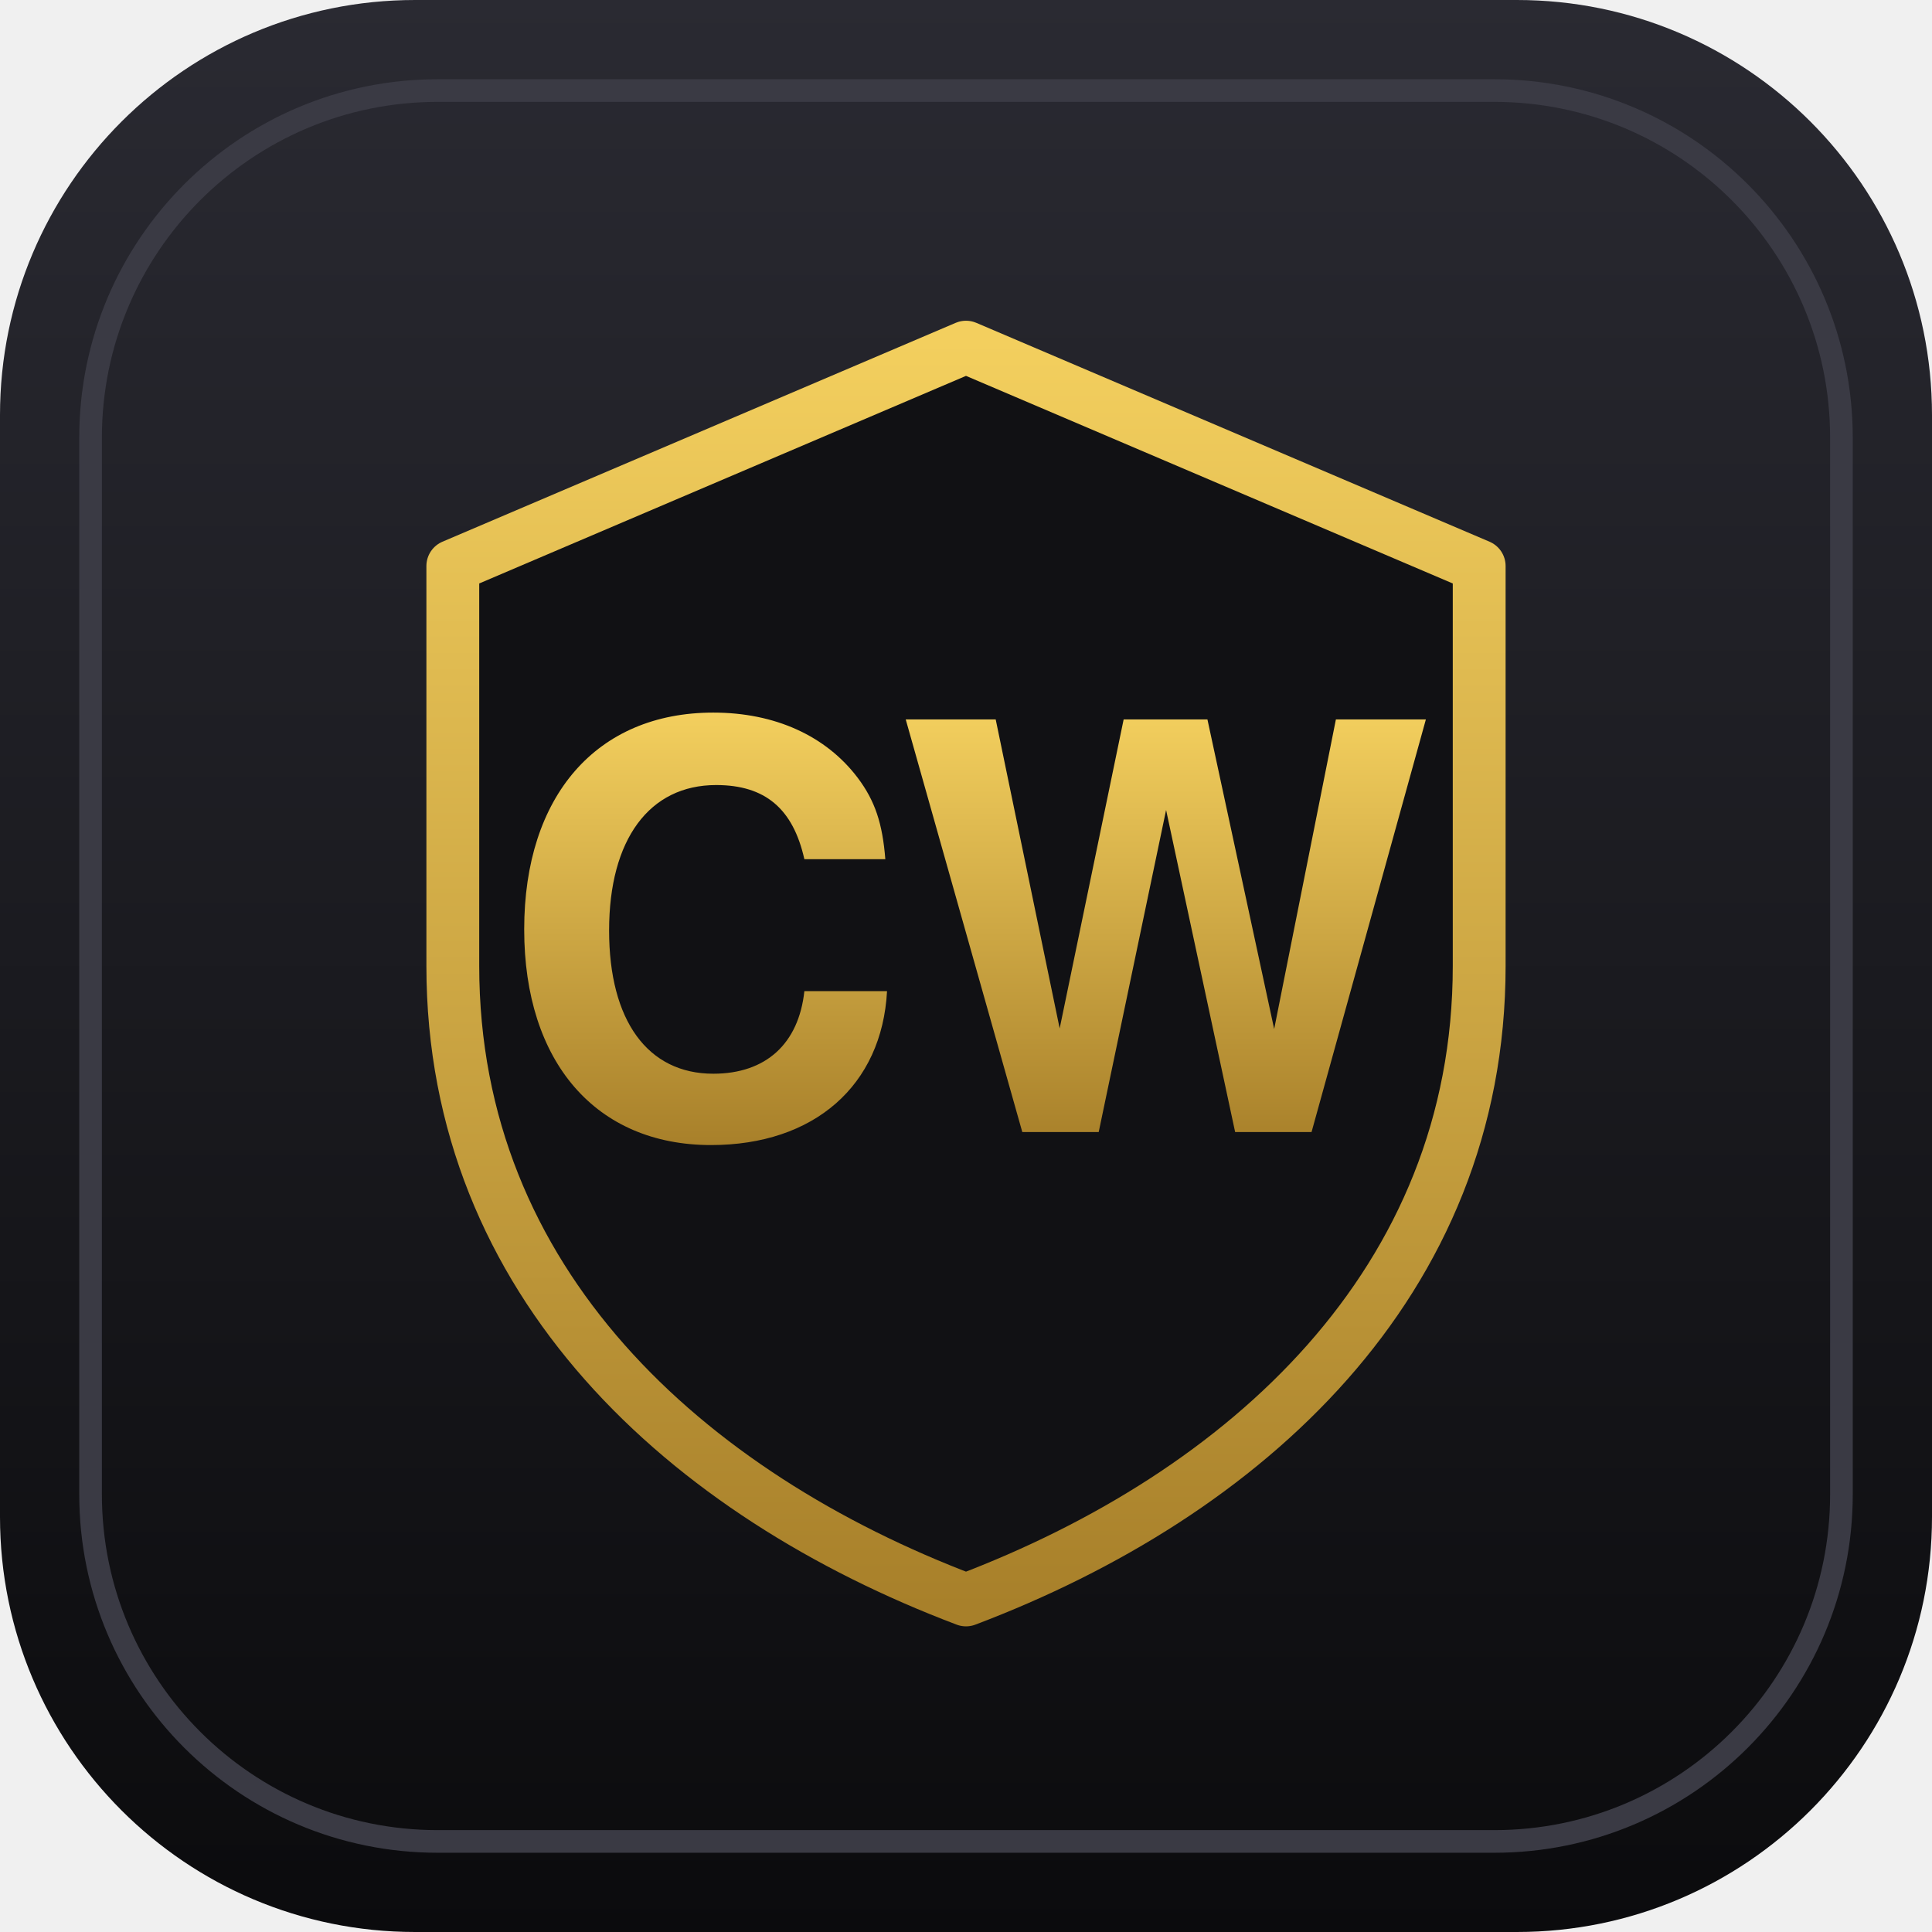
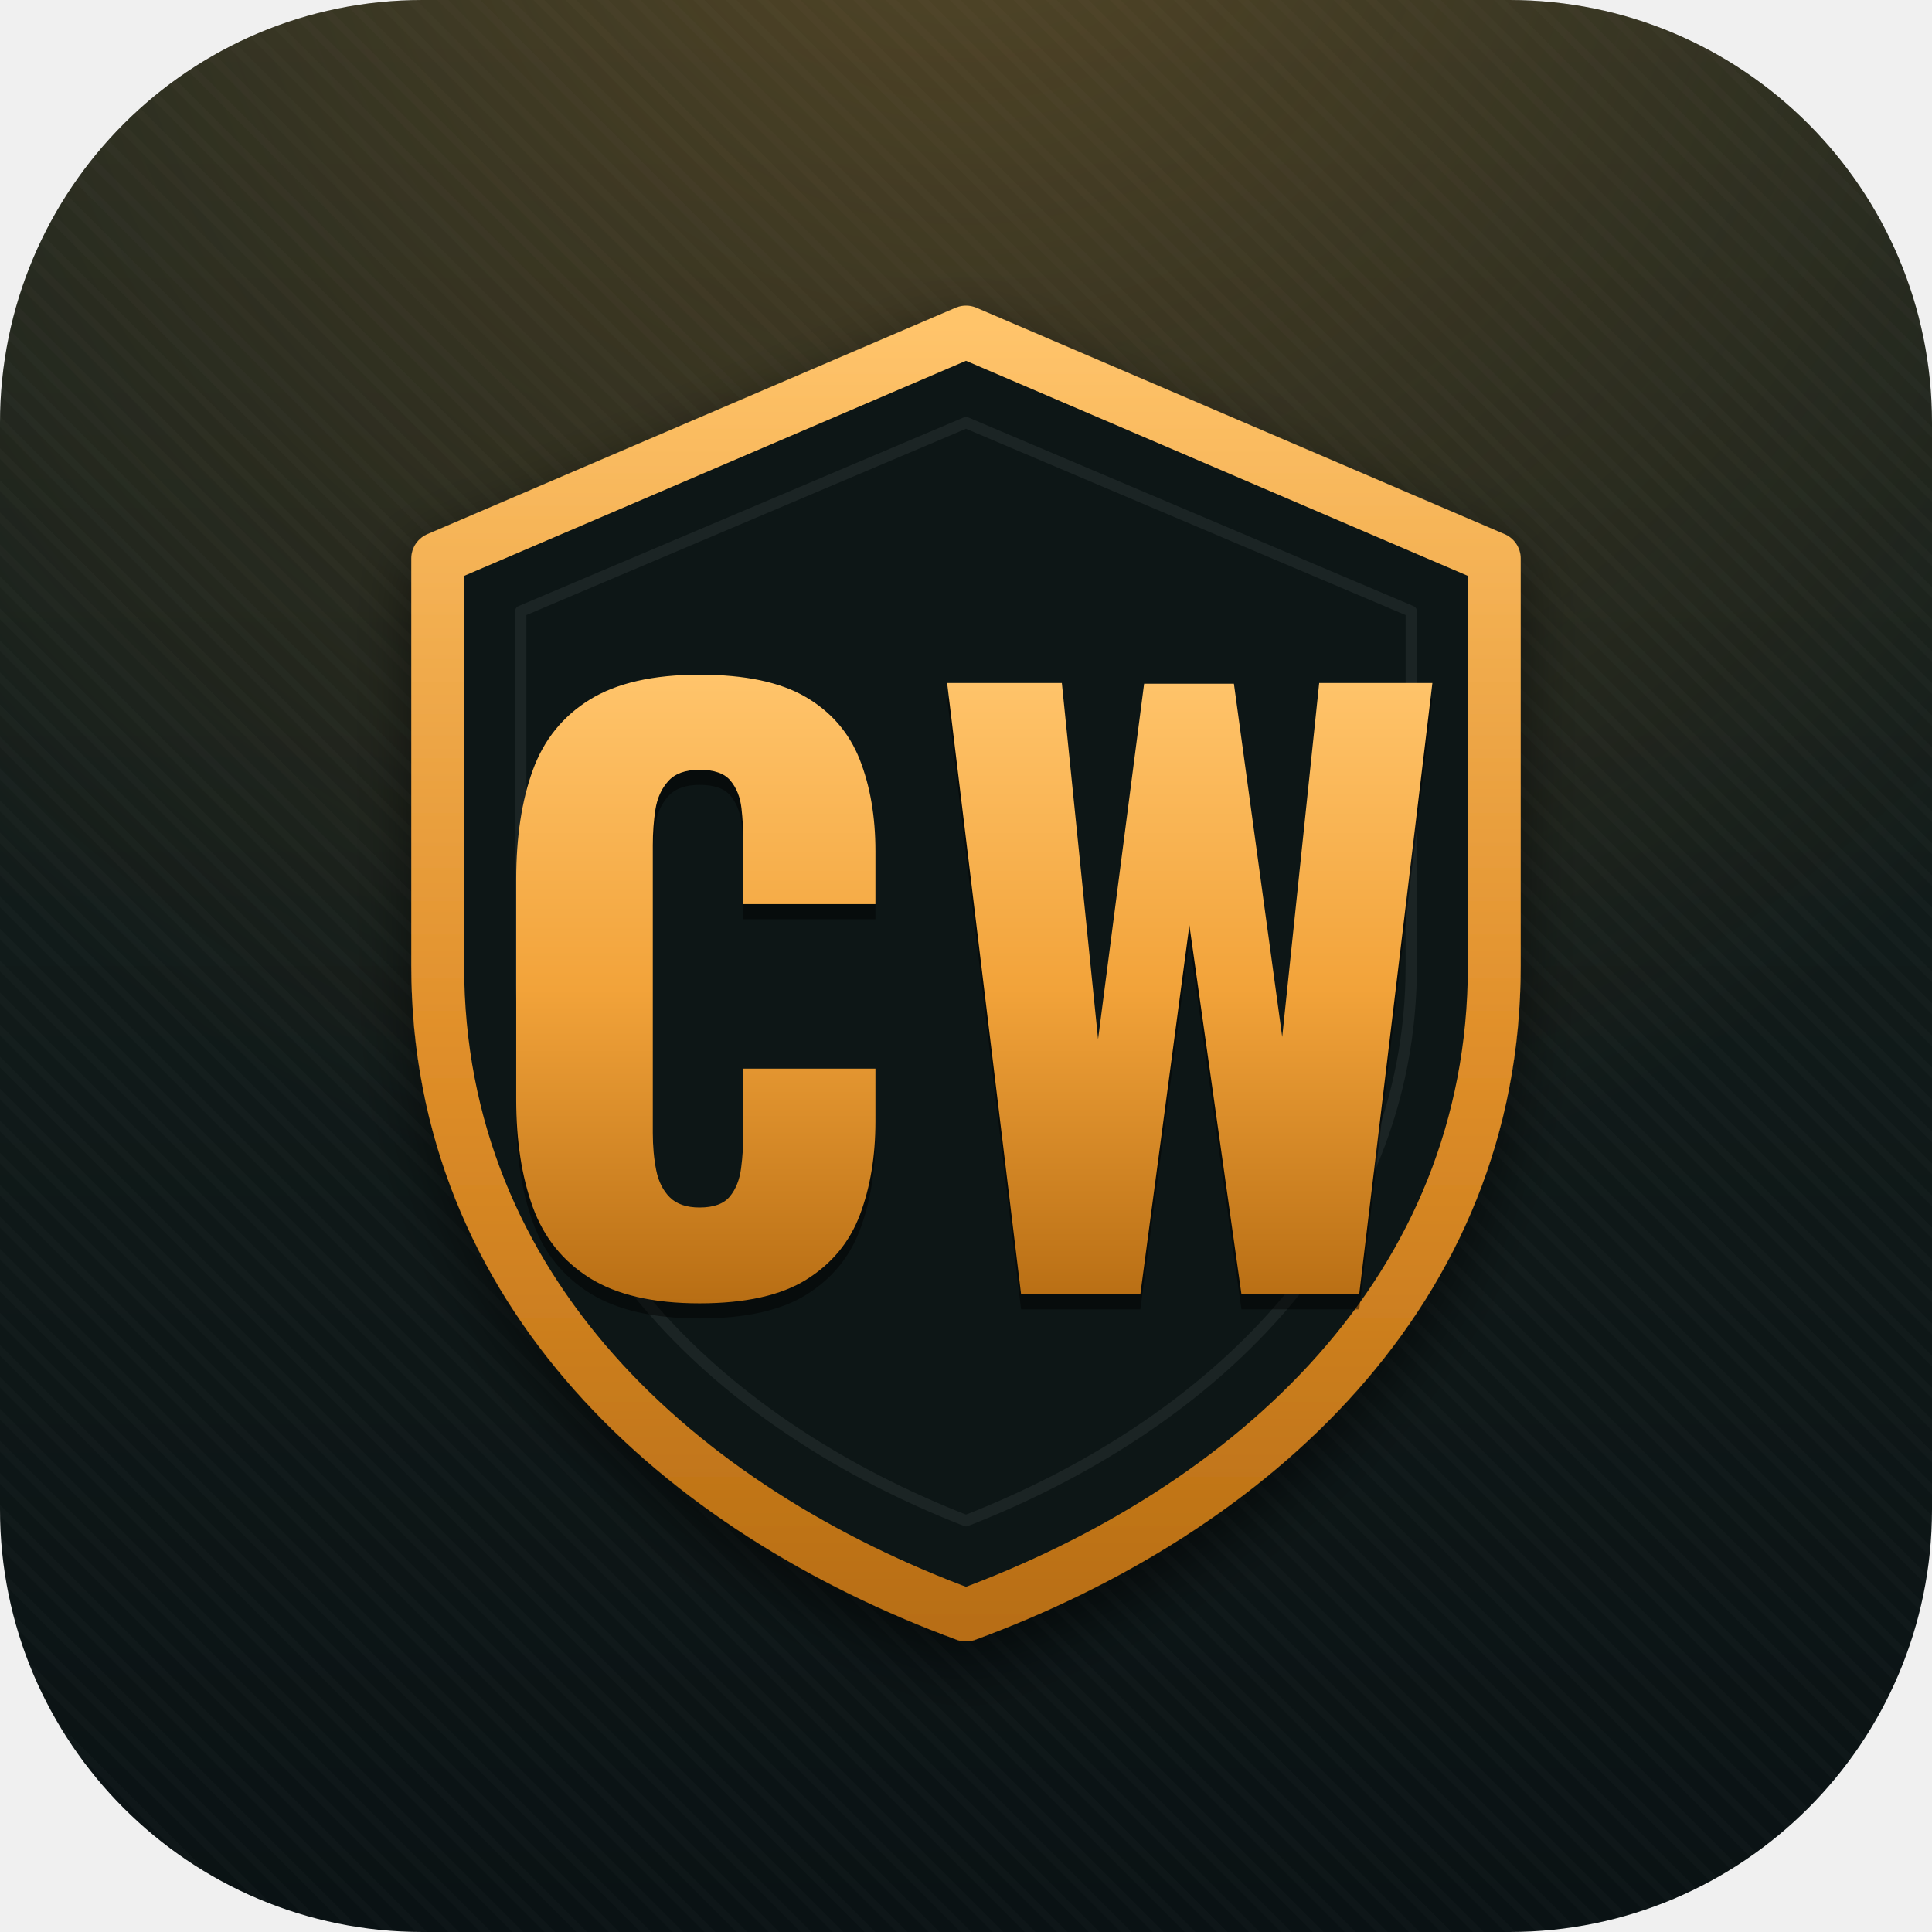
<svg xmlns="http://www.w3.org/2000/svg" viewBox="0 0 512 512">
  <defs>
    <linearGradient id="bg" x1="0" y1="0" x2="0" y2="1">
-       <stop offset="0" stop-color="#2a2a32" />
-       <stop offset="1" stop-color="#0b0b0d" />
+       <stop offset="0" stop-color="#18231f" />
+       <stop offset="1" stop-color="#0a1214" />
    </linearGradient>
+     <radialGradient id="light" cx="50%" cy="-10%" r="75%">
+       <stop offset="0" stop-color="#f2a33a" stop-opacity=".28" />
+       <stop offset="1" stop-color="#f2a33a" stop-opacity="0" />
+     </radialGradient>
    <linearGradient id="gold" x1="0" y1="0" x2="0" y2="1">
-       <stop offset="0" stop-color="#f3cf5e" />
-       <stop offset="1" stop-color="#a8802a" />
+       <stop offset="0" stop-color="#ffc46b" />
+       <stop offset=".55" stop-color="#e08f2a" />
+       <stop offset="1" stop-color="#b86e14" />
    </linearGradient>
+     <linearGradient id="goldText" x1="0" y1="0" x2="0" y2="1">
+       <stop offset="0" stop-color="#ffc46b" />
+       <stop offset=".5" stop-color="#f2a33a" />
+       <stop offset="1" stop-color="#b86e14" />
+     </linearGradient>
+     <pattern id="grain" width="6" height="6" patternUnits="userSpaceOnUse" patternTransform="rotate(135)">
+       <rect width="6" height="6" fill="none" />
+       <rect width="2" height="6" fill="#fff" fill-opacity=".018" />
+     </pattern>
+     <clipPath id="clip">
+       <rect width="512" height="512" rx="112" />
+     </clipPath>
+     <filter id="shadow" x="-20%" y="-20%" width="140%" height="140%">
+       <feDropShadow dx="0" dy="6" stdDeviation="8" flood-color="#000" flood-opacity=".55" />
+     </filter>
  </defs>
-   <rect width="512" height="512" rx="110" fill="url(#bg)" />
-   <rect x="24" y="24" width="464" height="464" rx="92" fill="none" stroke="#3a3a44" stroke-width="6" />
-   <path d="M256 92 L392 150 V256 C392 340 330 396 256 424 C182 396 120 340 120 256 V150 Z" fill="#111114" stroke="url(#gold)" stroke-width="14" stroke-linejoin="round" />
-   <text x="256" y="300" text-anchor="middle" font-family="Helvetica Neue, Helvetica, Arial, sans-serif" font-weight="900" font-size="150" fill="url(#gold)">CW</text>
+   <g clip-path="url(#clip)">
+     <rect width="512" height="512" fill="url(#bg)" />
+     <rect width="512" height="512" fill="url(#grain)" />
+     <rect width="512" height="512" fill="url(#light)" />
+   </g>
+   <path d="M256 88 L396 148 V256 C396 342 332 400 256 428 C180 400 116 342 116 256 V148 Z" fill="#0f1816" stroke="url(#gold)" stroke-width="14" stroke-linejoin="round" filter="url(#shadow)" />
+   <path d="M256 112 L374 162 V256 C374 328 320 378 256 403 C192 378 138 328 138 256 V162 Z" fill="none" stroke="#fff" stroke-opacity=".06" stroke-width="3" stroke-linejoin="round" />
+   <g transform="translate(127.0 347.0)">
+     <path d="M58.4 2.4Q40.0 2.4 29.3 -4.3Q18.6 -11.0 14.2 -23.1Q9.8 -35.2 9.8 -51.6V-110.0Q9.8 -126.8 14.2 -138.9Q18.6 -151.0 29.3 -157.6Q40.0 -164.2 58.4 -164.2Q76.4 -164.2 86.5 -158.3Q96.6 -152.4 100.8 -141.8Q105.0 -131.2 105.0 -117.4V-103.4H70.0V-119.6Q70.0 -124.4 69.5 -128.8Q69.0 -133.2 66.6 -136.1Q64.2 -139.0 58.4 -139.0Q52.8 -139.0 50.1 -136.0Q47.4 -133.0 46.7 -128.5Q46.0 -124.0 46.0 -119.0V-42.8Q46.0 -37.4 46.9 -32.9Q47.8 -28.4 50.5 -25.7Q53.2 -23.0 58.4 -23.0Q64.0 -23.0 66.4 -25.9Q68.8 -28.8 69.4 -33.4Q70.0 -38.0 70.0 -42.8V-59.8H105.0V-45.8Q105.0 -32.0 100.9 -21.1Q96.8 -10.2 86.7 -3.9Q76.6 2.4 58.4 2.4Z M143.6 0.0 124 -162.0H154.4L164.0 -67.6L176.2 -161.8H200.0L212.8 -68.2L222.6 -162.0H252.6L233.2 0.0H202.0L188.2 -97.8L175.2 0.0Z" fill="#000" fill-opacity=".45" />
+   </g>
+   <g transform="translate(127.0 343.0)">
+     <path d="M58.4 2.4Q40.0 2.4 29.3 -4.3Q18.6 -11.0 14.2 -23.1Q9.8 -35.2 9.8 -51.6V-110.0Q9.8 -126.8 14.2 -138.9Q18.6 -151.0 29.3 -157.6Q40.0 -164.2 58.4 -164.2Q76.4 -164.2 86.5 -158.3Q96.6 -152.4 100.8 -141.8Q105.0 -131.2 105.0 -117.4V-103.4H70.0V-119.6Q70.0 -124.4 69.5 -128.8Q69.0 -133.2 66.6 -136.1Q64.2 -139.0 58.4 -139.0Q52.8 -139.0 50.1 -136.0Q47.4 -133.0 46.7 -128.5Q46.0 -124.0 46.0 -119.0V-42.8Q46.0 -37.4 46.9 -32.9Q47.8 -28.4 50.5 -25.7Q53.2 -23.0 58.4 -23.0Q64.0 -23.0 66.4 -25.9Q68.8 -28.8 69.4 -33.4Q70.0 -38.0 70.0 -42.8V-59.8H105.0V-45.8Q105.0 -32.0 100.9 -21.1Q96.8 -10.2 86.7 -3.9Q76.6 2.4 58.4 2.4Z M143.6 0.0 124 -162.0H154.4L164.0 -67.6L176.2 -161.8H200.0L212.8 -68.2L222.6 -162.0H252.6L233.2 0.0H202.0L188.2 -97.8L175.2 0.0Z" fill="url(#goldText)" />
+   </g>
</svg>
